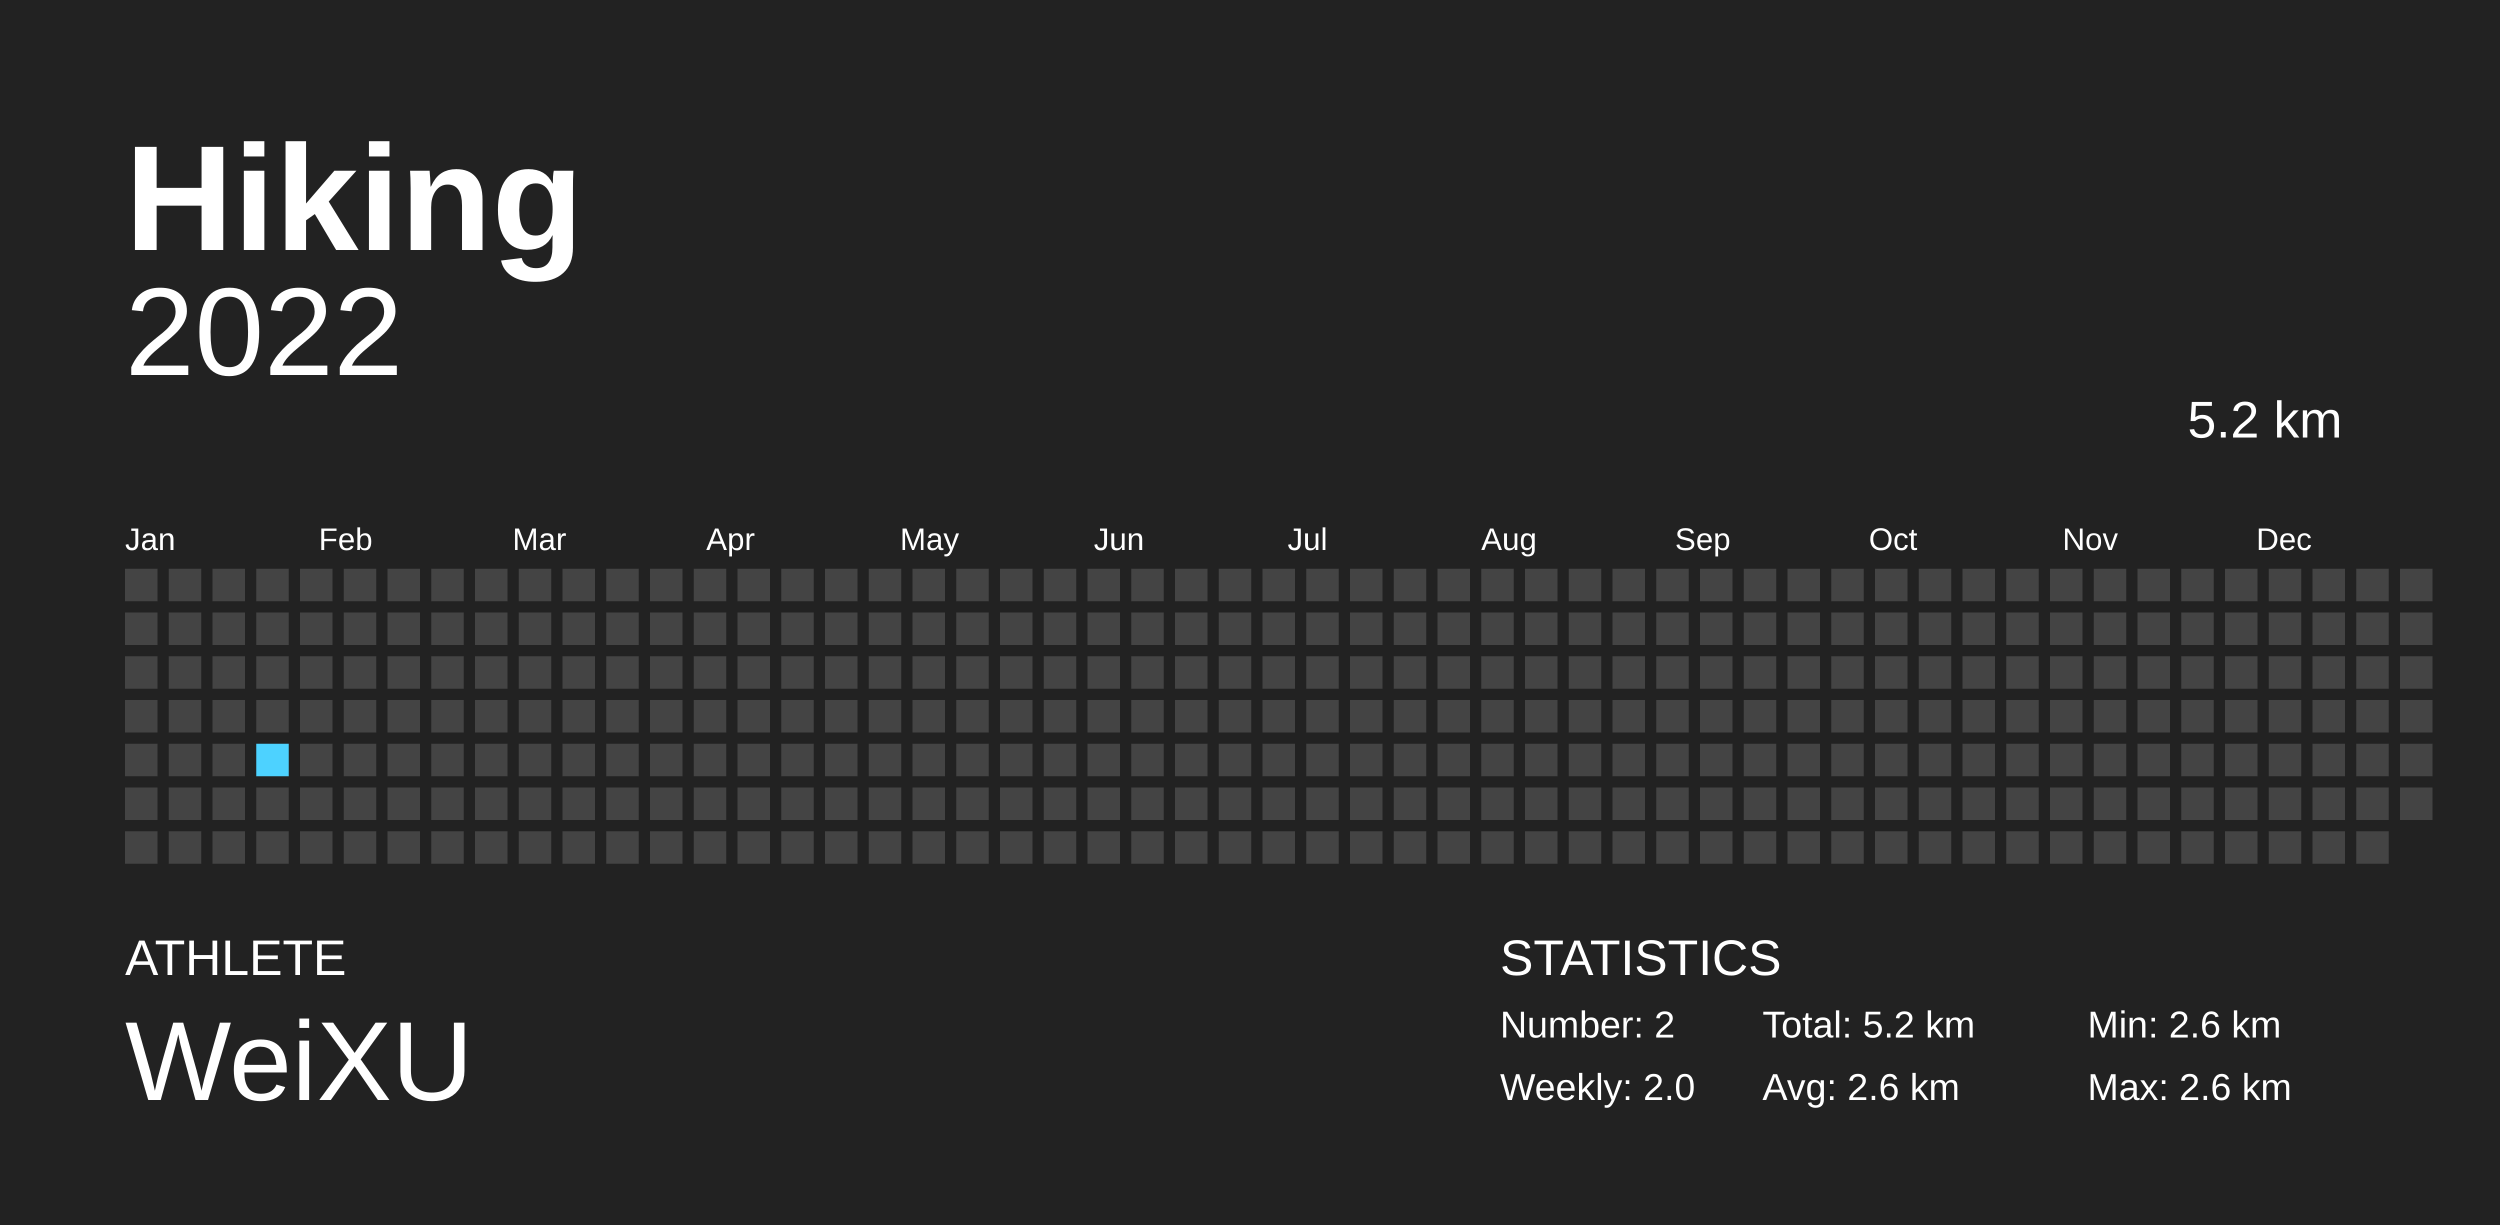
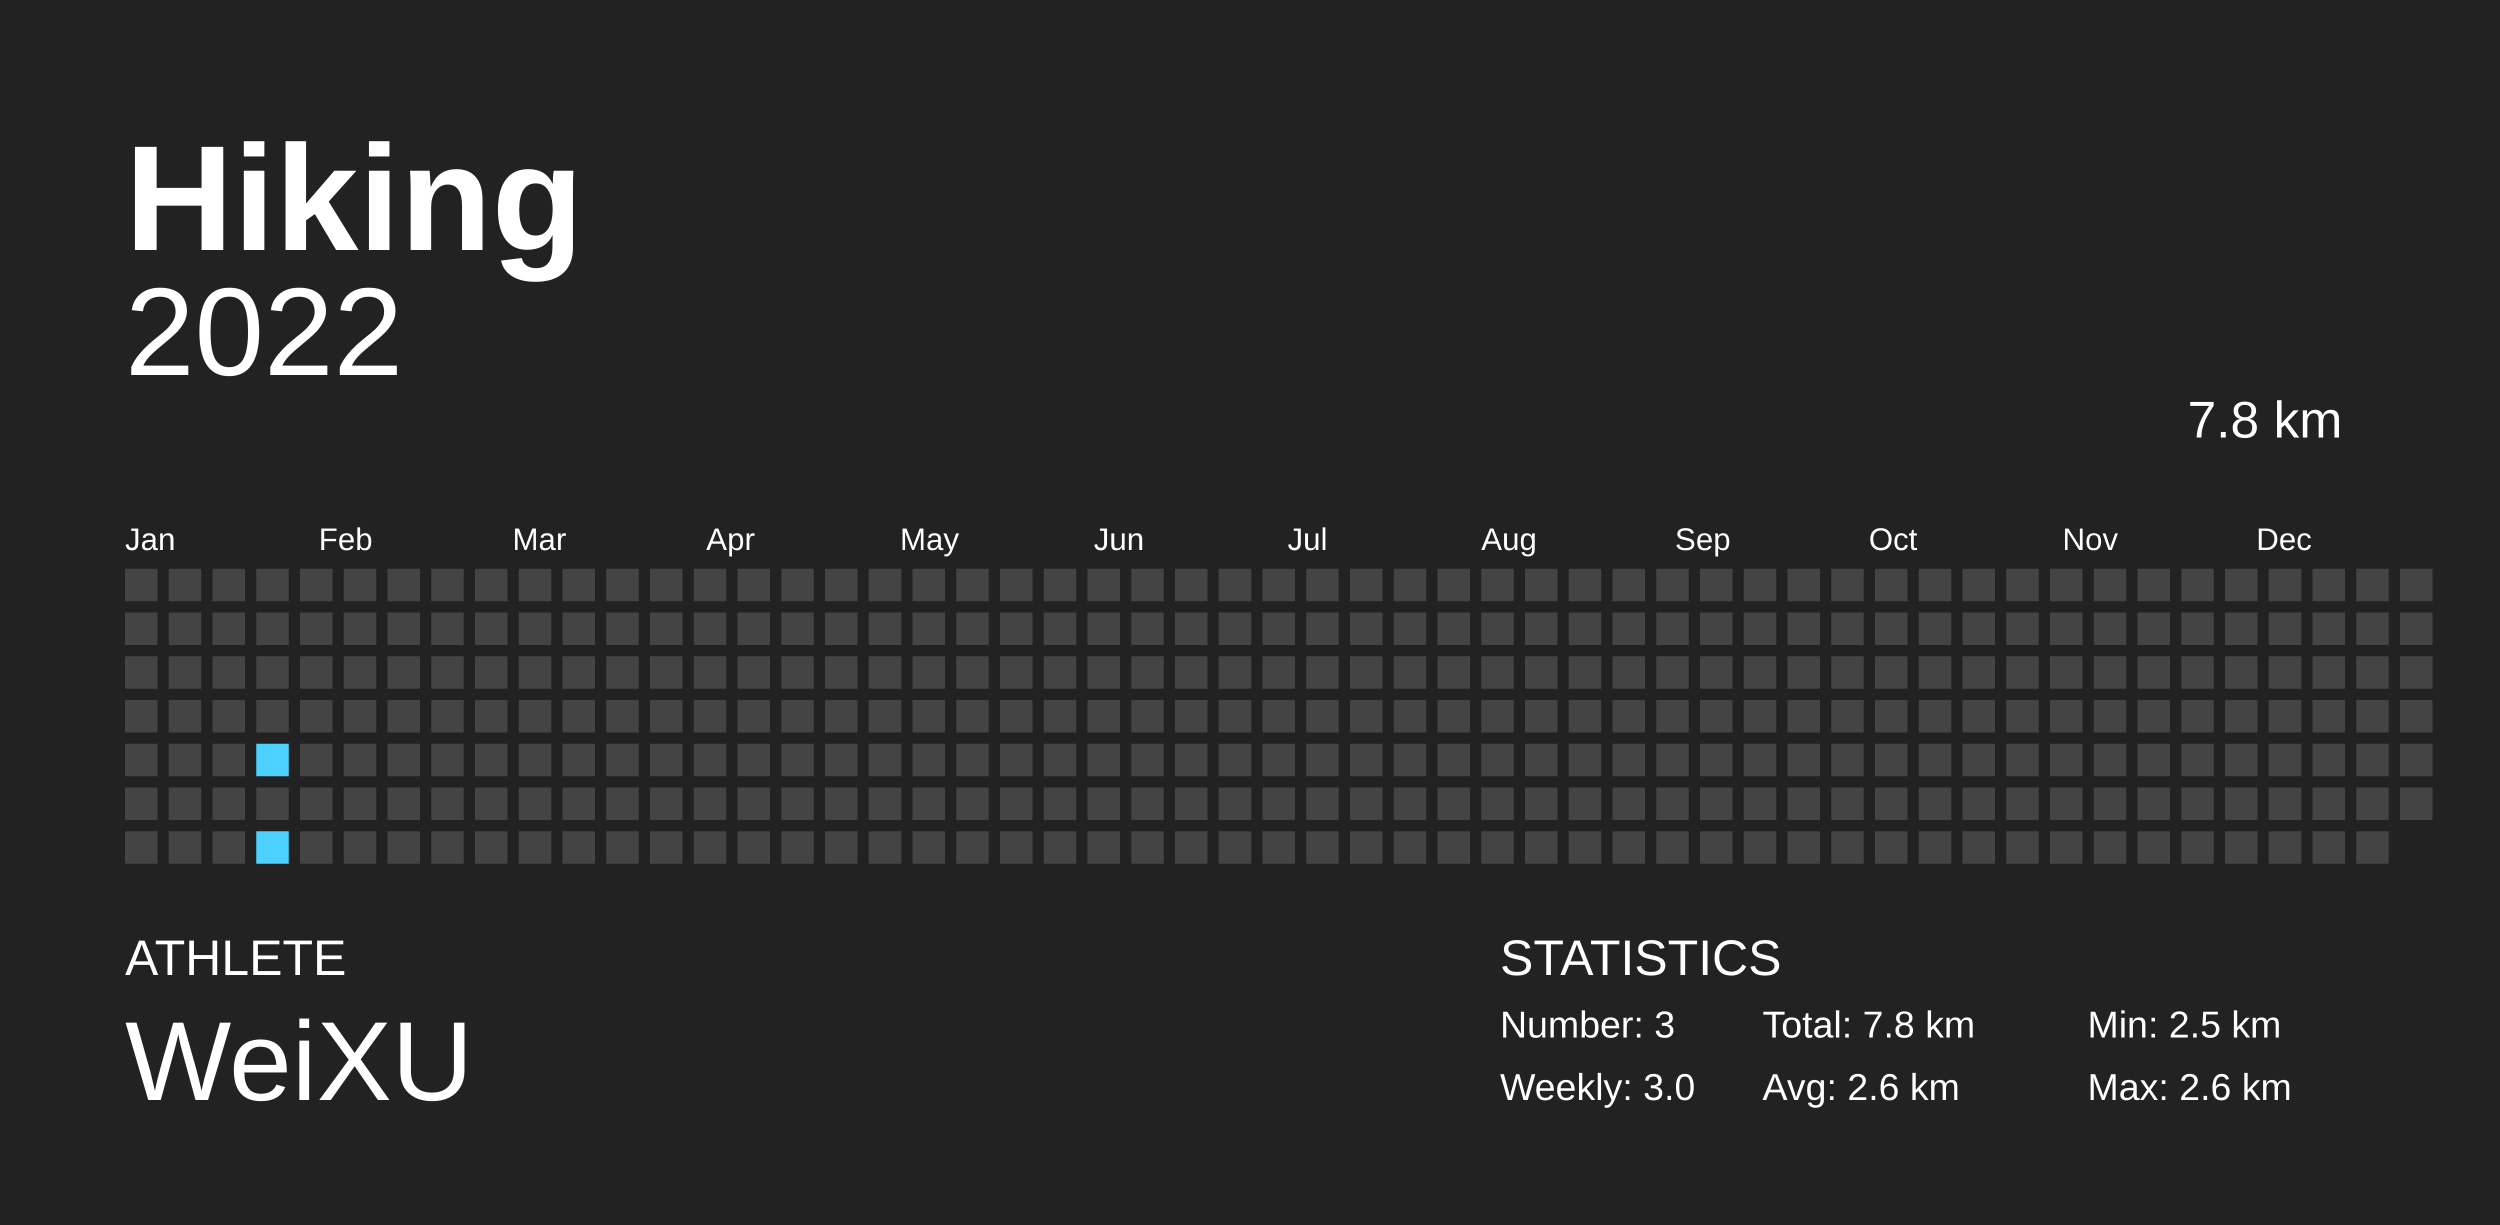
<svg xmlns="http://www.w3.org/2000/svg" baseProfile="full" height="98mm" version="1.1" viewBox="0,0,200,98" width="200mm">
  <defs />
  <rect fill="#222222" height="98" width="200" x="0" y="0" />
  <text fill="#FFFFFF" style="font-size:12px; font-family:Arial; font-weight:bold;" x="10" y="20">Hiking</text>
  <text fill="#FFFFFF" style="font-size:4px; font-family:Arial" x="10" y="78">ATHLETE</text>
  <text fill="#FFFFFF" style="font-size:9px; font-family:Arial" x="10" y="88">WeiXU</text>
  <text fill="#FFFFFF" style="font-size:4px; font-family:Arial" x="120" y="78">STATISTICS</text>
-   <text fill="#FFFFFF" style="font-size:3px; font-family:Arial" x="120" y="83">Number: 2</text>
-   <text fill="#FFFFFF" style="font-size:3px; font-family:Arial" x="120" y="88">Weekly: 2.0</text>
-   <text fill="#FFFFFF" style="font-size:3px; font-family:Arial" x="141" y="83">Total: 5.2 km</text>
+   <text fill="#FFFFFF" style="font-size:3px; font-family:Arial" x="120" y="83">Number: 3</text>
+   <text fill="#FFFFFF" style="font-size:3px; font-family:Arial" x="120" y="88">Weekly: 3.0</text>
+   <text fill="#FFFFFF" style="font-size:3px; font-family:Arial" x="141" y="83">Total: 7.8 km</text>
  <text fill="#FFFFFF" style="font-size:3px; font-family:Arial" x="141" y="88">Avg: 2.6 km</text>
-   <text fill="#FFFFFF" style="font-size:3px; font-family:Arial" x="167" y="83">Min: 2.6 km</text>
+   <text fill="#FFFFFF" style="font-size:3px; font-family:Arial" x="167" y="83">Min: 2.5 km</text>
  <text fill="#FFFFFF" style="font-size:3px; font-family:Arial" x="167" y="88">Max: 2.6 km</text>
  <text alignment-baseline="hanging" fill="#FFFFFF" style="font-size:10.0px; font-family:Arial;" x="10" y="30">2022</text>
-   <text alignment-baseline="hanging" fill="#FFFFFF" style="font-size:4.125px; font-family:Arial;" x="175" y="35">5.2 km</text>
+   <text alignment-baseline="hanging" fill="#FFFFFF" style="font-size:4.125px; font-family:Arial;" x="175" y="35">7.8 km</text>
  <text fill="#FFFFFF" style="font-size:2.5px; font-family:Arial" x="10.0" y="44">Jan</text>
  <text fill="#FFFFFF" style="font-size:2.5px; font-family:Arial" x="25.5" y="44">Feb</text>
  <text fill="#FFFFFF" style="font-size:2.5px; font-family:Arial" x="41.0" y="44">Mar</text>
  <text fill="#FFFFFF" style="font-size:2.5px; font-family:Arial" x="56.5" y="44">Apr</text>
  <text fill="#FFFFFF" style="font-size:2.5px; font-family:Arial" x="72.0" y="44">May</text>
  <text fill="#FFFFFF" style="font-size:2.5px; font-family:Arial" x="87.5" y="44">Jun</text>
  <text fill="#FFFFFF" style="font-size:2.5px; font-family:Arial" x="103.0" y="44">Jul</text>
  <text fill="#FFFFFF" style="font-size:2.5px; font-family:Arial" x="118.5" y="44">Aug</text>
  <text fill="#FFFFFF" style="font-size:2.5px; font-family:Arial" x="134.0" y="44">Sep</text>
  <text fill="#FFFFFF" style="font-size:2.5px; font-family:Arial" x="149.5" y="44">Oct</text>
  <text fill="#FFFFFF" style="font-size:2.5px; font-family:Arial" x="165.0" y="44">Nov</text>
  <text fill="#FFFFFF" style="font-size:2.5px; font-family:Arial" x="180.5" y="44">Dec</text>
  <rect fill="#444444" height="2.6" width="2.6" x="10.0" y="45.5" />
  <rect fill="#444444" height="2.6" width="2.6" x="10.0" y="49.0" />
  <rect fill="#444444" height="2.6" width="2.6" x="10.0" y="52.5" />
  <rect fill="#444444" height="2.6" width="2.6" x="10.0" y="56.0" />
  <rect fill="#444444" height="2.6" width="2.6" x="10.0" y="59.5" />
  <rect fill="#444444" height="2.6" width="2.6" x="10.0" y="63.0" />
  <rect fill="#444444" height="2.6" width="2.6" x="10.0" y="66.5" />
  <rect fill="#444444" height="2.6" width="2.6" x="13.5" y="45.5" />
  <rect fill="#444444" height="2.6" width="2.6" x="13.5" y="49.0" />
  <rect fill="#444444" height="2.6" width="2.6" x="13.5" y="52.5" />
  <rect fill="#444444" height="2.6" width="2.6" x="13.5" y="56.0" />
  <rect fill="#444444" height="2.6" width="2.6" x="13.5" y="59.5" />
  <rect fill="#444444" height="2.6" width="2.6" x="13.5" y="63.0" />
  <rect fill="#444444" height="2.6" width="2.6" x="13.5" y="66.5" />
  <rect fill="#444444" height="2.6" width="2.6" x="17.0" y="45.5" />
  <rect fill="#444444" height="2.6" width="2.6" x="17.0" y="49.0" />
  <rect fill="#444444" height="2.6" width="2.6" x="17.0" y="52.5" />
  <rect fill="#444444" height="2.6" width="2.6" x="17.0" y="56.0" />
  <rect fill="#444444" height="2.6" width="2.6" x="17.0" y="59.5" />
  <rect fill="#444444" height="2.6" width="2.6" x="17.0" y="63.0" />
  <rect fill="#444444" height="2.6" width="2.6" x="17.0" y="66.5" />
  <rect fill="#444444" height="2.6" width="2.6" x="20.5" y="45.5" />
  <rect fill="#444444" height="2.6" width="2.6" x="20.5" y="49.0" />
  <rect fill="#444444" height="2.6" width="2.6" x="20.5" y="52.5" />
  <rect fill="#444444" height="2.6" width="2.6" x="20.5" y="56.0" />
-   <rect fill="#4DD2FF" height="2.6" width="2.6" x="20.5" y="59.5" />
+   <rect fill="#4dd2ff" height="2.6" width="2.6" x="20.5" y="59.5" />
  <rect fill="#444444" height="2.6" width="2.6" x="20.5" y="63.0" />
-   <rect fill="#444444" height="2.6" width="2.6" x="20.5" y="66.5" />
+   <rect fill="#4dd2ff" height="2.6" width="2.6" x="20.5" y="66.5" />
  <rect fill="#444444" height="2.6" width="2.6" x="24.0" y="45.5" />
  <rect fill="#444444" height="2.6" width="2.6" x="24.0" y="49.0" />
  <rect fill="#444444" height="2.6" width="2.6" x="24.0" y="52.5" />
  <rect fill="#444444" height="2.6" width="2.6" x="24.0" y="56.0" />
  <rect fill="#444444" height="2.6" width="2.6" x="24.0" y="59.5" />
  <rect fill="#444444" height="2.6" width="2.6" x="24.0" y="63.0" />
  <rect fill="#444444" height="2.6" width="2.6" x="24.0" y="66.5" />
  <rect fill="#444444" height="2.6" width="2.6" x="27.5" y="45.5" />
  <rect fill="#444444" height="2.6" width="2.6" x="27.5" y="49.0" />
  <rect fill="#444444" height="2.6" width="2.6" x="27.5" y="52.5" />
  <rect fill="#444444" height="2.6" width="2.6" x="27.5" y="56.0" />
  <rect fill="#444444" height="2.6" width="2.6" x="27.5" y="59.5" />
  <rect fill="#444444" height="2.6" width="2.6" x="27.5" y="63.0" />
  <rect fill="#444444" height="2.6" width="2.6" x="27.5" y="66.5" />
  <rect fill="#444444" height="2.6" width="2.6" x="31.0" y="45.5" />
  <rect fill="#444444" height="2.6" width="2.6" x="31.0" y="49.0" />
  <rect fill="#444444" height="2.6" width="2.6" x="31.0" y="52.5" />
  <rect fill="#444444" height="2.6" width="2.6" x="31.0" y="56.0" />
  <rect fill="#444444" height="2.6" width="2.6" x="31.0" y="59.5" />
  <rect fill="#444444" height="2.6" width="2.6" x="31.0" y="63.0" />
  <rect fill="#444444" height="2.6" width="2.6" x="31.0" y="66.5" />
  <rect fill="#444444" height="2.6" width="2.6" x="34.5" y="45.5" />
  <rect fill="#444444" height="2.6" width="2.6" x="34.5" y="49.0" />
  <rect fill="#444444" height="2.6" width="2.6" x="34.5" y="52.5" />
  <rect fill="#444444" height="2.6" width="2.6" x="34.5" y="56.0" />
  <rect fill="#444444" height="2.6" width="2.6" x="34.5" y="59.5" />
  <rect fill="#444444" height="2.6" width="2.6" x="34.5" y="63.0" />
  <rect fill="#444444" height="2.6" width="2.6" x="34.5" y="66.5" />
  <rect fill="#444444" height="2.6" width="2.6" x="38.0" y="45.5" />
  <rect fill="#444444" height="2.6" width="2.6" x="38.0" y="49.0" />
  <rect fill="#444444" height="2.6" width="2.6" x="38.0" y="52.5" />
  <rect fill="#444444" height="2.6" width="2.6" x="38.0" y="56.0" />
  <rect fill="#444444" height="2.6" width="2.6" x="38.0" y="59.5" />
  <rect fill="#444444" height="2.6" width="2.6" x="38.0" y="63.0" />
  <rect fill="#444444" height="2.6" width="2.6" x="38.0" y="66.5" />
  <rect fill="#444444" height="2.6" width="2.6" x="41.5" y="45.5" />
  <rect fill="#444444" height="2.6" width="2.6" x="41.5" y="49.0" />
  <rect fill="#444444" height="2.6" width="2.6" x="41.5" y="52.5" />
  <rect fill="#444444" height="2.6" width="2.6" x="41.5" y="56.0" />
  <rect fill="#444444" height="2.6" width="2.6" x="41.5" y="59.5" />
  <rect fill="#444444" height="2.6" width="2.6" x="41.5" y="63.0" />
  <rect fill="#444444" height="2.6" width="2.6" x="41.5" y="66.5" />
  <rect fill="#444444" height="2.6" width="2.6" x="45.0" y="45.5" />
  <rect fill="#444444" height="2.6" width="2.6" x="45.0" y="49.0" />
  <rect fill="#444444" height="2.6" width="2.6" x="45.0" y="52.5" />
  <rect fill="#444444" height="2.6" width="2.6" x="45.0" y="56.0" />
  <rect fill="#444444" height="2.6" width="2.6" x="45.0" y="59.5" />
  <rect fill="#444444" height="2.6" width="2.6" x="45.0" y="63.0" />
  <rect fill="#444444" height="2.6" width="2.6" x="45.0" y="66.5" />
  <rect fill="#444444" height="2.6" width="2.6" x="48.5" y="45.5" />
  <rect fill="#444444" height="2.6" width="2.6" x="48.5" y="49.0" />
  <rect fill="#444444" height="2.6" width="2.6" x="48.5" y="52.5" />
  <rect fill="#444444" height="2.6" width="2.6" x="48.5" y="56.0" />
  <rect fill="#444444" height="2.6" width="2.6" x="48.5" y="59.5" />
  <rect fill="#444444" height="2.6" width="2.6" x="48.5" y="63.0" />
  <rect fill="#444444" height="2.6" width="2.6" x="48.5" y="66.5" />
  <rect fill="#444444" height="2.6" width="2.6" x="52.0" y="45.5" />
  <rect fill="#444444" height="2.6" width="2.6" x="52.0" y="49.0" />
  <rect fill="#444444" height="2.6" width="2.6" x="52.0" y="52.5" />
  <rect fill="#444444" height="2.6" width="2.6" x="52.0" y="56.0" />
  <rect fill="#444444" height="2.6" width="2.6" x="52.0" y="59.5" />
  <rect fill="#444444" height="2.6" width="2.6" x="52.0" y="63.0" />
  <rect fill="#444444" height="2.6" width="2.6" x="52.0" y="66.5" />
  <rect fill="#444444" height="2.6" width="2.6" x="55.5" y="45.5" />
  <rect fill="#444444" height="2.6" width="2.6" x="55.5" y="49.0" />
  <rect fill="#444444" height="2.6" width="2.6" x="55.5" y="52.5" />
  <rect fill="#444444" height="2.6" width="2.6" x="55.5" y="56.0" />
  <rect fill="#444444" height="2.6" width="2.6" x="55.5" y="59.5" />
  <rect fill="#444444" height="2.6" width="2.6" x="55.5" y="63.0" />
  <rect fill="#444444" height="2.6" width="2.6" x="55.5" y="66.5" />
  <rect fill="#444444" height="2.6" width="2.6" x="59.0" y="45.5" />
  <rect fill="#444444" height="2.6" width="2.6" x="59.0" y="49.0" />
  <rect fill="#444444" height="2.6" width="2.6" x="59.0" y="52.5" />
  <rect fill="#444444" height="2.6" width="2.6" x="59.0" y="56.0" />
  <rect fill="#444444" height="2.6" width="2.6" x="59.0" y="59.5" />
  <rect fill="#444444" height="2.6" width="2.6" x="59.0" y="63.0" />
  <rect fill="#444444" height="2.6" width="2.6" x="59.0" y="66.5" />
  <rect fill="#444444" height="2.6" width="2.6" x="62.5" y="45.5" />
  <rect fill="#444444" height="2.6" width="2.6" x="62.5" y="49.0" />
  <rect fill="#444444" height="2.6" width="2.6" x="62.5" y="52.5" />
  <rect fill="#444444" height="2.6" width="2.6" x="62.5" y="56.0" />
  <rect fill="#444444" height="2.6" width="2.6" x="62.5" y="59.5" />
  <rect fill="#444444" height="2.6" width="2.6" x="62.5" y="63.0" />
  <rect fill="#444444" height="2.6" width="2.6" x="62.5" y="66.5" />
  <rect fill="#444444" height="2.6" width="2.6" x="66.0" y="45.5" />
  <rect fill="#444444" height="2.6" width="2.6" x="66.0" y="49.0" />
  <rect fill="#444444" height="2.6" width="2.6" x="66.0" y="52.5" />
  <rect fill="#444444" height="2.6" width="2.6" x="66.0" y="56.0" />
  <rect fill="#444444" height="2.6" width="2.6" x="66.0" y="59.5" />
  <rect fill="#444444" height="2.6" width="2.6" x="66.0" y="63.0" />
  <rect fill="#444444" height="2.6" width="2.6" x="66.0" y="66.5" />
  <rect fill="#444444" height="2.6" width="2.6" x="69.5" y="45.5" />
  <rect fill="#444444" height="2.6" width="2.6" x="69.5" y="49.0" />
  <rect fill="#444444" height="2.6" width="2.6" x="69.5" y="52.5" />
  <rect fill="#444444" height="2.6" width="2.6" x="69.5" y="56.0" />
  <rect fill="#444444" height="2.6" width="2.6" x="69.5" y="59.5" />
  <rect fill="#444444" height="2.6" width="2.6" x="69.5" y="63.0" />
  <rect fill="#444444" height="2.6" width="2.6" x="69.5" y="66.5" />
  <rect fill="#444444" height="2.6" width="2.6" x="73.0" y="45.5" />
  <rect fill="#444444" height="2.6" width="2.6" x="73.0" y="49.0" />
  <rect fill="#444444" height="2.6" width="2.6" x="73.0" y="52.5" />
  <rect fill="#444444" height="2.6" width="2.6" x="73.0" y="56.0" />
  <rect fill="#444444" height="2.6" width="2.6" x="73.0" y="59.5" />
  <rect fill="#444444" height="2.6" width="2.6" x="73.0" y="63.0" />
  <rect fill="#444444" height="2.6" width="2.6" x="73.0" y="66.5" />
  <rect fill="#444444" height="2.6" width="2.6" x="76.5" y="45.5" />
  <rect fill="#444444" height="2.6" width="2.6" x="76.5" y="49.0" />
  <rect fill="#444444" height="2.6" width="2.6" x="76.5" y="52.5" />
  <rect fill="#444444" height="2.6" width="2.6" x="76.5" y="56.0" />
  <rect fill="#444444" height="2.6" width="2.6" x="76.5" y="59.5" />
  <rect fill="#444444" height="2.6" width="2.6" x="76.5" y="63.0" />
  <rect fill="#444444" height="2.6" width="2.6" x="76.5" y="66.5" />
  <rect fill="#444444" height="2.6" width="2.6" x="80.0" y="45.5" />
  <rect fill="#444444" height="2.6" width="2.6" x="80.0" y="49.0" />
  <rect fill="#444444" height="2.6" width="2.6" x="80.0" y="52.5" />
  <rect fill="#444444" height="2.6" width="2.6" x="80.0" y="56.0" />
  <rect fill="#444444" height="2.6" width="2.6" x="80.0" y="59.5" />
  <rect fill="#444444" height="2.6" width="2.6" x="80.0" y="63.0" />
  <rect fill="#444444" height="2.6" width="2.6" x="80.0" y="66.5" />
  <rect fill="#444444" height="2.6" width="2.6" x="83.5" y="45.5" />
  <rect fill="#444444" height="2.6" width="2.6" x="83.5" y="49.0" />
  <rect fill="#444444" height="2.6" width="2.6" x="83.5" y="52.5" />
  <rect fill="#444444" height="2.6" width="2.6" x="83.5" y="56.0" />
  <rect fill="#444444" height="2.6" width="2.6" x="83.5" y="59.5" />
  <rect fill="#444444" height="2.6" width="2.6" x="83.5" y="63.0" />
  <rect fill="#444444" height="2.6" width="2.6" x="83.5" y="66.5" />
  <rect fill="#444444" height="2.6" width="2.6" x="87.0" y="45.5" />
  <rect fill="#444444" height="2.6" width="2.6" x="87.0" y="49.0" />
  <rect fill="#444444" height="2.6" width="2.6" x="87.0" y="52.5" />
  <rect fill="#444444" height="2.6" width="2.6" x="87.0" y="56.0" />
  <rect fill="#444444" height="2.6" width="2.6" x="87.0" y="59.5" />
  <rect fill="#444444" height="2.6" width="2.6" x="87.0" y="63.0" />
  <rect fill="#444444" height="2.6" width="2.6" x="87.0" y="66.5" />
  <rect fill="#444444" height="2.6" width="2.6" x="90.5" y="45.5" />
  <rect fill="#444444" height="2.6" width="2.6" x="90.5" y="49.0" />
  <rect fill="#444444" height="2.6" width="2.6" x="90.5" y="52.5" />
  <rect fill="#444444" height="2.6" width="2.6" x="90.5" y="56.0" />
  <rect fill="#444444" height="2.6" width="2.6" x="90.5" y="59.5" />
  <rect fill="#444444" height="2.6" width="2.6" x="90.5" y="63.0" />
  <rect fill="#444444" height="2.6" width="2.6" x="90.5" y="66.5" />
  <rect fill="#444444" height="2.6" width="2.6" x="94.0" y="45.5" />
  <rect fill="#444444" height="2.6" width="2.6" x="94.0" y="49.0" />
  <rect fill="#444444" height="2.6" width="2.6" x="94.0" y="52.5" />
  <rect fill="#444444" height="2.6" width="2.6" x="94.0" y="56.0" />
  <rect fill="#444444" height="2.6" width="2.6" x="94.0" y="59.5" />
  <rect fill="#444444" height="2.6" width="2.6" x="94.0" y="63.0" />
  <rect fill="#444444" height="2.6" width="2.6" x="94.0" y="66.5" />
  <rect fill="#444444" height="2.6" width="2.6" x="97.5" y="45.5" />
  <rect fill="#444444" height="2.6" width="2.6" x="97.5" y="49.0" />
  <rect fill="#444444" height="2.6" width="2.6" x="97.5" y="52.5" />
  <rect fill="#444444" height="2.6" width="2.6" x="97.5" y="56.0" />
  <rect fill="#444444" height="2.6" width="2.6" x="97.5" y="59.5" />
  <rect fill="#444444" height="2.6" width="2.6" x="97.5" y="63.0" />
  <rect fill="#444444" height="2.6" width="2.6" x="97.5" y="66.5" />
  <rect fill="#444444" height="2.6" width="2.6" x="101.0" y="45.5" />
  <rect fill="#444444" height="2.6" width="2.6" x="101.0" y="49.0" />
  <rect fill="#444444" height="2.6" width="2.6" x="101.0" y="52.5" />
  <rect fill="#444444" height="2.6" width="2.6" x="101.0" y="56.0" />
  <rect fill="#444444" height="2.6" width="2.6" x="101.0" y="59.5" />
  <rect fill="#444444" height="2.6" width="2.6" x="101.0" y="63.0" />
  <rect fill="#444444" height="2.6" width="2.6" x="101.0" y="66.5" />
  <rect fill="#444444" height="2.6" width="2.6" x="104.5" y="45.5" />
  <rect fill="#444444" height="2.6" width="2.6" x="104.5" y="49.0" />
  <rect fill="#444444" height="2.6" width="2.6" x="104.5" y="52.5" />
  <rect fill="#444444" height="2.6" width="2.6" x="104.5" y="56.0" />
  <rect fill="#444444" height="2.6" width="2.6" x="104.5" y="59.5" />
  <rect fill="#444444" height="2.6" width="2.6" x="104.5" y="63.0" />
  <rect fill="#444444" height="2.6" width="2.6" x="104.5" y="66.5" />
  <rect fill="#444444" height="2.6" width="2.6" x="108.0" y="45.5" />
  <rect fill="#444444" height="2.6" width="2.6" x="108.0" y="49.0" />
  <rect fill="#444444" height="2.6" width="2.6" x="108.0" y="52.5" />
  <rect fill="#444444" height="2.6" width="2.6" x="108.0" y="56.0" />
  <rect fill="#444444" height="2.6" width="2.6" x="108.0" y="59.5" />
  <rect fill="#444444" height="2.6" width="2.6" x="108.0" y="63.0" />
  <rect fill="#444444" height="2.6" width="2.6" x="108.0" y="66.5" />
  <rect fill="#444444" height="2.6" width="2.6" x="111.5" y="45.5" />
  <rect fill="#444444" height="2.6" width="2.6" x="111.5" y="49.0" />
  <rect fill="#444444" height="2.6" width="2.6" x="111.5" y="52.5" />
  <rect fill="#444444" height="2.6" width="2.6" x="111.5" y="56.0" />
  <rect fill="#444444" height="2.6" width="2.6" x="111.5" y="59.5" />
  <rect fill="#444444" height="2.6" width="2.6" x="111.5" y="63.0" />
  <rect fill="#444444" height="2.6" width="2.6" x="111.5" y="66.5" />
  <rect fill="#444444" height="2.6" width="2.6" x="115.0" y="45.5" />
  <rect fill="#444444" height="2.6" width="2.6" x="115.0" y="49.0" />
  <rect fill="#444444" height="2.6" width="2.6" x="115.0" y="52.5" />
  <rect fill="#444444" height="2.6" width="2.6" x="115.0" y="56.0" />
  <rect fill="#444444" height="2.6" width="2.6" x="115.0" y="59.5" />
  <rect fill="#444444" height="2.6" width="2.6" x="115.0" y="63.0" />
  <rect fill="#444444" height="2.6" width="2.6" x="115.0" y="66.5" />
  <rect fill="#444444" height="2.6" width="2.6" x="118.5" y="45.5" />
  <rect fill="#444444" height="2.6" width="2.6" x="118.5" y="49.0" />
  <rect fill="#444444" height="2.6" width="2.6" x="118.5" y="52.5" />
  <rect fill="#444444" height="2.6" width="2.6" x="118.5" y="56.0" />
  <rect fill="#444444" height="2.6" width="2.6" x="118.5" y="59.5" />
  <rect fill="#444444" height="2.6" width="2.6" x="118.5" y="63.0" />
  <rect fill="#444444" height="2.6" width="2.6" x="118.5" y="66.5" />
  <rect fill="#444444" height="2.6" width="2.6" x="122.0" y="45.5" />
  <rect fill="#444444" height="2.6" width="2.6" x="122.0" y="49.0" />
  <rect fill="#444444" height="2.6" width="2.6" x="122.0" y="52.5" />
  <rect fill="#444444" height="2.6" width="2.6" x="122.0" y="56.0" />
  <rect fill="#444444" height="2.6" width="2.6" x="122.0" y="59.5" />
  <rect fill="#444444" height="2.6" width="2.6" x="122.0" y="63.0" />
  <rect fill="#444444" height="2.6" width="2.6" x="122.0" y="66.5" />
  <rect fill="#444444" height="2.6" width="2.6" x="125.5" y="45.5" />
  <rect fill="#444444" height="2.6" width="2.6" x="125.5" y="49.0" />
  <rect fill="#444444" height="2.6" width="2.6" x="125.5" y="52.5" />
  <rect fill="#444444" height="2.6" width="2.6" x="125.5" y="56.0" />
  <rect fill="#444444" height="2.6" width="2.6" x="125.5" y="59.5" />
  <rect fill="#444444" height="2.6" width="2.6" x="125.5" y="63.0" />
  <rect fill="#444444" height="2.6" width="2.6" x="125.5" y="66.5" />
  <rect fill="#444444" height="2.6" width="2.6" x="129.0" y="45.5" />
  <rect fill="#444444" height="2.6" width="2.6" x="129.0" y="49.0" />
  <rect fill="#444444" height="2.6" width="2.6" x="129.0" y="52.5" />
  <rect fill="#444444" height="2.6" width="2.6" x="129.0" y="56.0" />
  <rect fill="#444444" height="2.6" width="2.6" x="129.0" y="59.5" />
  <rect fill="#444444" height="2.6" width="2.6" x="129.0" y="63.0" />
  <rect fill="#444444" height="2.6" width="2.6" x="129.0" y="66.5" />
  <rect fill="#444444" height="2.6" width="2.6" x="132.5" y="45.5" />
  <rect fill="#444444" height="2.6" width="2.6" x="132.5" y="49.0" />
  <rect fill="#444444" height="2.6" width="2.6" x="132.5" y="52.5" />
  <rect fill="#444444" height="2.6" width="2.6" x="132.5" y="56.0" />
  <rect fill="#444444" height="2.6" width="2.6" x="132.5" y="59.5" />
  <rect fill="#444444" height="2.6" width="2.6" x="132.5" y="63.0" />
  <rect fill="#444444" height="2.6" width="2.6" x="132.5" y="66.5" />
  <rect fill="#444444" height="2.6" width="2.6" x="136.0" y="45.5" />
  <rect fill="#444444" height="2.6" width="2.6" x="136.0" y="49.0" />
  <rect fill="#444444" height="2.6" width="2.6" x="136.0" y="52.5" />
  <rect fill="#444444" height="2.6" width="2.6" x="136.0" y="56.0" />
  <rect fill="#444444" height="2.6" width="2.6" x="136.0" y="59.5" />
  <rect fill="#444444" height="2.6" width="2.6" x="136.0" y="63.0" />
  <rect fill="#444444" height="2.6" width="2.6" x="136.0" y="66.5" />
  <rect fill="#444444" height="2.6" width="2.6" x="139.5" y="45.5" />
  <rect fill="#444444" height="2.6" width="2.6" x="139.5" y="49.0" />
  <rect fill="#444444" height="2.6" width="2.6" x="139.5" y="52.5" />
  <rect fill="#444444" height="2.6" width="2.6" x="139.5" y="56.0" />
  <rect fill="#444444" height="2.6" width="2.6" x="139.5" y="59.5" />
  <rect fill="#444444" height="2.6" width="2.6" x="139.5" y="63.0" />
  <rect fill="#444444" height="2.6" width="2.6" x="139.5" y="66.5" />
  <rect fill="#444444" height="2.6" width="2.6" x="143.0" y="45.5" />
  <rect fill="#444444" height="2.6" width="2.6" x="143.0" y="49.0" />
  <rect fill="#444444" height="2.6" width="2.6" x="143.0" y="52.5" />
  <rect fill="#444444" height="2.6" width="2.6" x="143.0" y="56.0" />
  <rect fill="#444444" height="2.6" width="2.6" x="143.0" y="59.5" />
  <rect fill="#444444" height="2.6" width="2.6" x="143.0" y="63.0" />
  <rect fill="#444444" height="2.6" width="2.6" x="143.0" y="66.5" />
  <rect fill="#444444" height="2.6" width="2.6" x="146.5" y="45.5" />
  <rect fill="#444444" height="2.6" width="2.6" x="146.5" y="49.0" />
  <rect fill="#444444" height="2.6" width="2.6" x="146.5" y="52.5" />
  <rect fill="#444444" height="2.6" width="2.6" x="146.5" y="56.0" />
  <rect fill="#444444" height="2.6" width="2.6" x="146.5" y="59.5" />
  <rect fill="#444444" height="2.6" width="2.6" x="146.5" y="63.0" />
  <rect fill="#444444" height="2.6" width="2.6" x="146.5" y="66.5" />
  <rect fill="#444444" height="2.6" width="2.6" x="150.0" y="45.5" />
  <rect fill="#444444" height="2.6" width="2.6" x="150.0" y="49.0" />
  <rect fill="#444444" height="2.6" width="2.6" x="150.0" y="52.5" />
  <rect fill="#444444" height="2.6" width="2.6" x="150.0" y="56.0" />
  <rect fill="#444444" height="2.6" width="2.6" x="150.0" y="59.5" />
  <rect fill="#444444" height="2.6" width="2.6" x="150.0" y="63.0" />
  <rect fill="#444444" height="2.6" width="2.6" x="150.0" y="66.5" />
  <rect fill="#444444" height="2.6" width="2.6" x="153.5" y="45.5" />
  <rect fill="#444444" height="2.6" width="2.6" x="153.5" y="49.0" />
  <rect fill="#444444" height="2.6" width="2.6" x="153.5" y="52.5" />
  <rect fill="#444444" height="2.6" width="2.6" x="153.5" y="56.0" />
  <rect fill="#444444" height="2.6" width="2.6" x="153.5" y="59.5" />
  <rect fill="#444444" height="2.6" width="2.6" x="153.5" y="63.0" />
  <rect fill="#444444" height="2.6" width="2.6" x="153.5" y="66.5" />
  <rect fill="#444444" height="2.6" width="2.6" x="157.0" y="45.5" />
  <rect fill="#444444" height="2.6" width="2.6" x="157.0" y="49.0" />
  <rect fill="#444444" height="2.6" width="2.6" x="157.0" y="52.5" />
  <rect fill="#444444" height="2.6" width="2.6" x="157.0" y="56.0" />
  <rect fill="#444444" height="2.6" width="2.6" x="157.0" y="59.5" />
  <rect fill="#444444" height="2.6" width="2.6" x="157.0" y="63.0" />
  <rect fill="#444444" height="2.6" width="2.6" x="157.0" y="66.5" />
  <rect fill="#444444" height="2.6" width="2.6" x="160.5" y="45.5" />
  <rect fill="#444444" height="2.6" width="2.6" x="160.5" y="49.0" />
  <rect fill="#444444" height="2.6" width="2.6" x="160.5" y="52.5" />
  <rect fill="#444444" height="2.6" width="2.6" x="160.5" y="56.0" />
  <rect fill="#444444" height="2.6" width="2.6" x="160.5" y="59.5" />
  <rect fill="#444444" height="2.6" width="2.6" x="160.5" y="63.0" />
  <rect fill="#444444" height="2.6" width="2.6" x="160.5" y="66.5" />
  <rect fill="#444444" height="2.6" width="2.6" x="164.0" y="45.5" />
  <rect fill="#444444" height="2.6" width="2.6" x="164.0" y="49.0" />
  <rect fill="#444444" height="2.6" width="2.6" x="164.0" y="52.5" />
  <rect fill="#444444" height="2.6" width="2.6" x="164.0" y="56.0" />
  <rect fill="#444444" height="2.6" width="2.6" x="164.0" y="59.5" />
  <rect fill="#444444" height="2.6" width="2.6" x="164.0" y="63.0" />
  <rect fill="#444444" height="2.6" width="2.6" x="164.0" y="66.5" />
  <rect fill="#444444" height="2.6" width="2.6" x="167.5" y="45.5" />
  <rect fill="#444444" height="2.6" width="2.6" x="167.5" y="49.0" />
  <rect fill="#444444" height="2.6" width="2.6" x="167.5" y="52.5" />
  <rect fill="#444444" height="2.6" width="2.6" x="167.5" y="56.0" />
  <rect fill="#444444" height="2.6" width="2.6" x="167.5" y="59.5" />
  <rect fill="#444444" height="2.6" width="2.6" x="167.5" y="63.0" />
  <rect fill="#444444" height="2.6" width="2.6" x="167.5" y="66.5" />
  <rect fill="#444444" height="2.6" width="2.6" x="171.0" y="45.5" />
  <rect fill="#444444" height="2.6" width="2.6" x="171.0" y="49.0" />
  <rect fill="#444444" height="2.6" width="2.6" x="171.0" y="52.5" />
  <rect fill="#444444" height="2.6" width="2.6" x="171.0" y="56.0" />
  <rect fill="#444444" height="2.6" width="2.6" x="171.0" y="59.5" />
  <rect fill="#444444" height="2.6" width="2.6" x="171.0" y="63.0" />
  <rect fill="#444444" height="2.6" width="2.6" x="171.0" y="66.5" />
  <rect fill="#444444" height="2.6" width="2.6" x="174.5" y="45.5" />
  <rect fill="#444444" height="2.6" width="2.6" x="174.5" y="49.0" />
  <rect fill="#444444" height="2.6" width="2.6" x="174.5" y="52.5" />
  <rect fill="#444444" height="2.6" width="2.6" x="174.5" y="56.0" />
  <rect fill="#444444" height="2.6" width="2.6" x="174.5" y="59.5" />
  <rect fill="#444444" height="2.6" width="2.6" x="174.5" y="63.0" />
  <rect fill="#444444" height="2.6" width="2.6" x="174.5" y="66.5" />
  <rect fill="#444444" height="2.6" width="2.6" x="178.0" y="45.5" />
  <rect fill="#444444" height="2.6" width="2.6" x="178.0" y="49.0" />
  <rect fill="#444444" height="2.6" width="2.6" x="178.0" y="52.5" />
  <rect fill="#444444" height="2.6" width="2.6" x="178.0" y="56.0" />
  <rect fill="#444444" height="2.6" width="2.6" x="178.0" y="59.5" />
  <rect fill="#444444" height="2.6" width="2.6" x="178.0" y="63.0" />
  <rect fill="#444444" height="2.6" width="2.6" x="178.0" y="66.5" />
  <rect fill="#444444" height="2.6" width="2.6" x="181.5" y="45.5" />
  <rect fill="#444444" height="2.6" width="2.6" x="181.5" y="49.0" />
  <rect fill="#444444" height="2.6" width="2.6" x="181.5" y="52.5" />
  <rect fill="#444444" height="2.6" width="2.6" x="181.5" y="56.0" />
  <rect fill="#444444" height="2.6" width="2.6" x="181.5" y="59.5" />
  <rect fill="#444444" height="2.6" width="2.6" x="181.5" y="63.0" />
  <rect fill="#444444" height="2.6" width="2.6" x="181.5" y="66.5" />
  <rect fill="#444444" height="2.6" width="2.6" x="185.0" y="45.5" />
  <rect fill="#444444" height="2.6" width="2.6" x="185.0" y="49.0" />
  <rect fill="#444444" height="2.6" width="2.6" x="185.0" y="52.5" />
  <rect fill="#444444" height="2.6" width="2.6" x="185.0" y="56.0" />
  <rect fill="#444444" height="2.6" width="2.6" x="185.0" y="59.5" />
  <rect fill="#444444" height="2.6" width="2.6" x="185.0" y="63.0" />
  <rect fill="#444444" height="2.6" width="2.6" x="185.0" y="66.5" />
  <rect fill="#444444" height="2.6" width="2.6" x="188.5" y="45.5" />
  <rect fill="#444444" height="2.6" width="2.6" x="188.5" y="49.0" />
  <rect fill="#444444" height="2.6" width="2.6" x="188.5" y="52.5" />
  <rect fill="#444444" height="2.6" width="2.6" x="188.5" y="56.0" />
  <rect fill="#444444" height="2.6" width="2.6" x="188.5" y="59.5" />
  <rect fill="#444444" height="2.6" width="2.6" x="188.5" y="63.0" />
  <rect fill="#444444" height="2.6" width="2.6" x="188.5" y="66.5" />
  <rect fill="#444444" height="2.6" width="2.6" x="192.0" y="45.5" />
  <rect fill="#444444" height="2.6" width="2.6" x="192.0" y="49.0" />
  <rect fill="#444444" height="2.6" width="2.6" x="192.0" y="52.5" />
  <rect fill="#444444" height="2.6" width="2.6" x="192.0" y="56.0" />
  <rect fill="#444444" height="2.6" width="2.6" x="192.0" y="59.5" />
  <rect fill="#444444" height="2.6" width="2.6" x="192.0" y="63.0" />
</svg>
